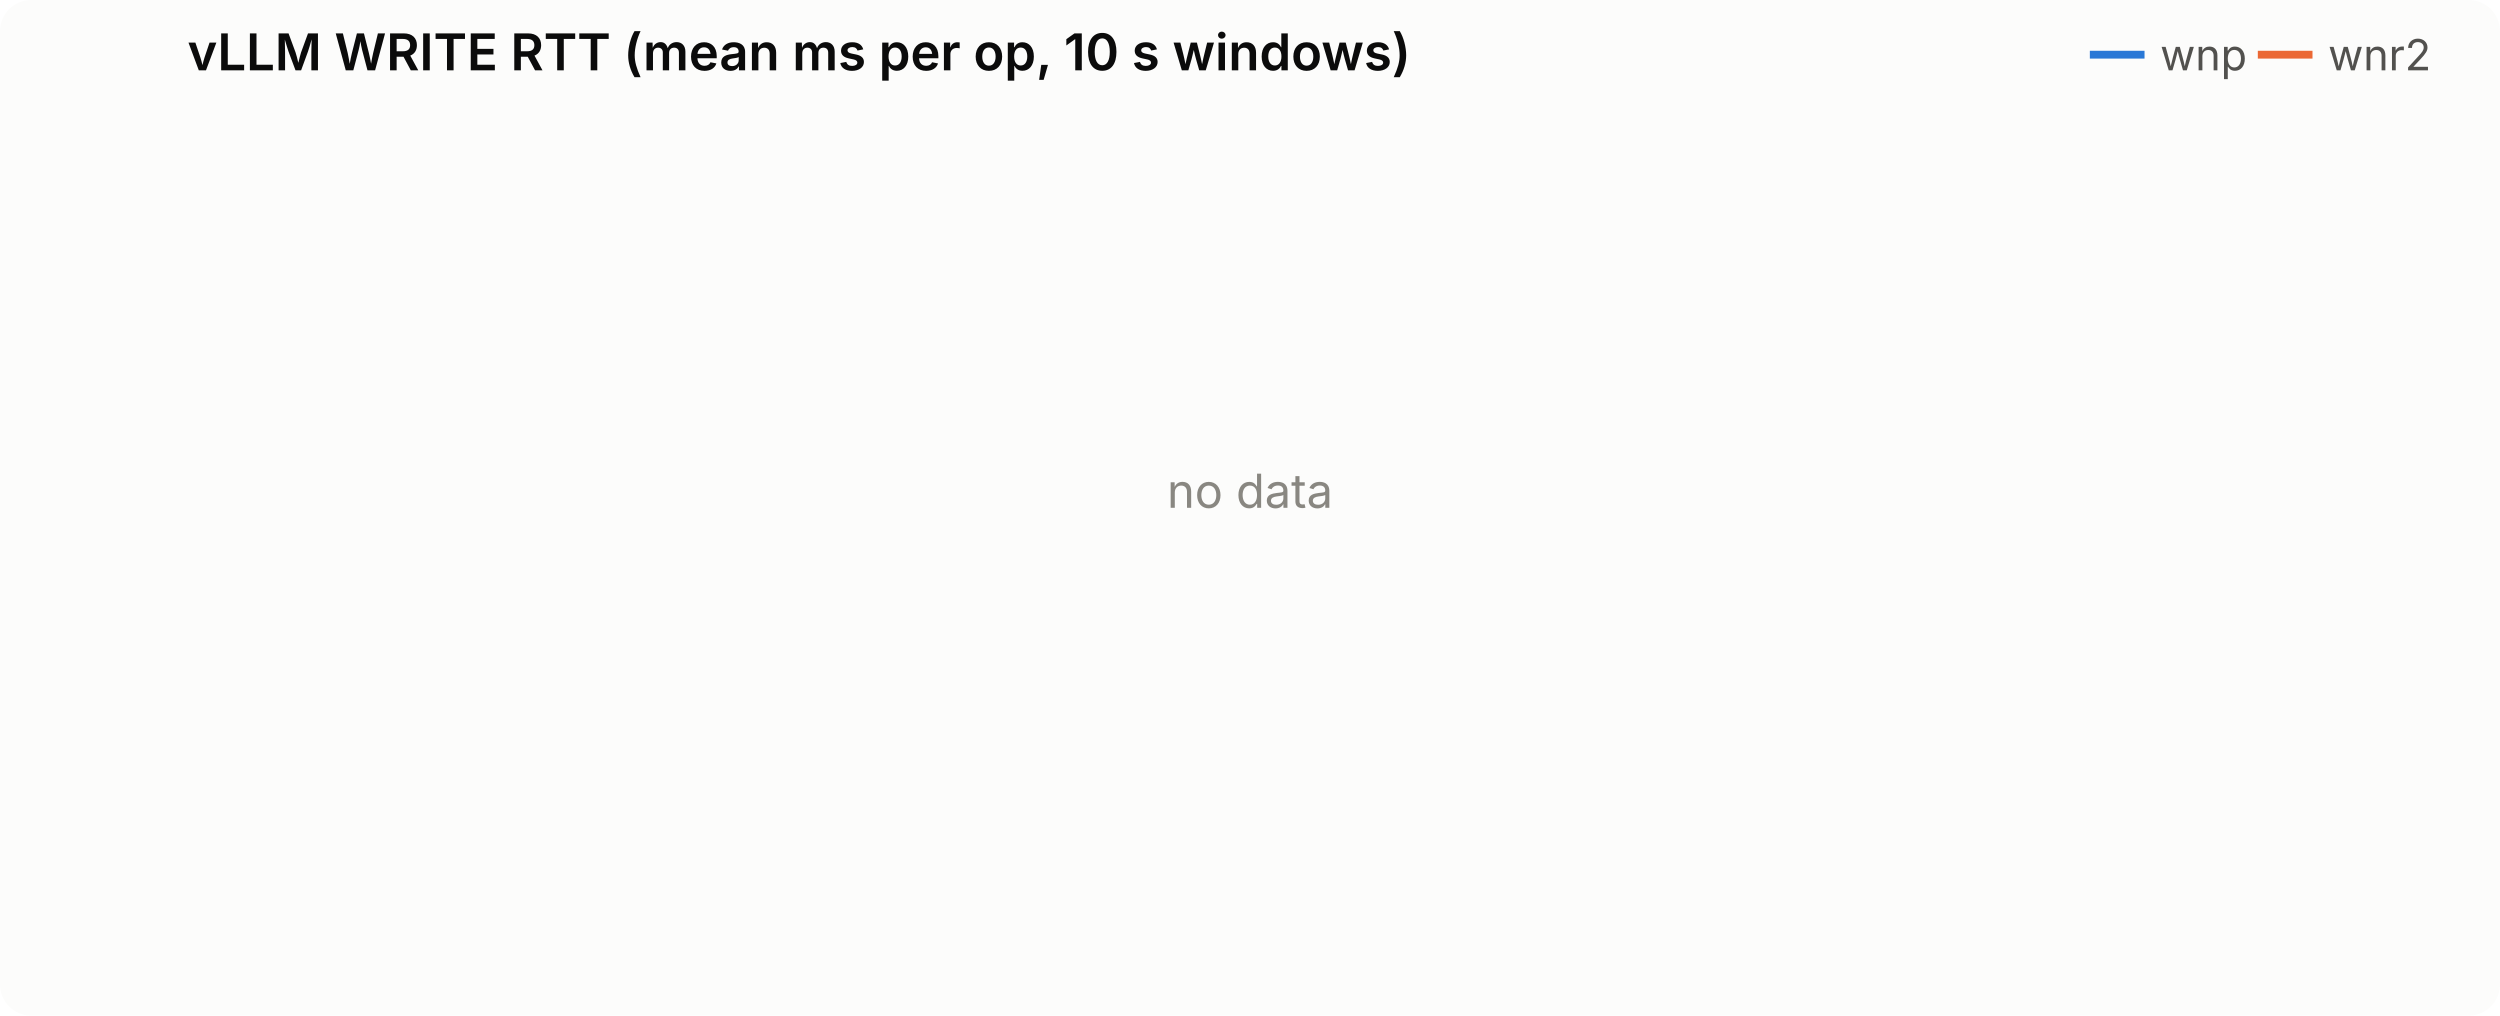
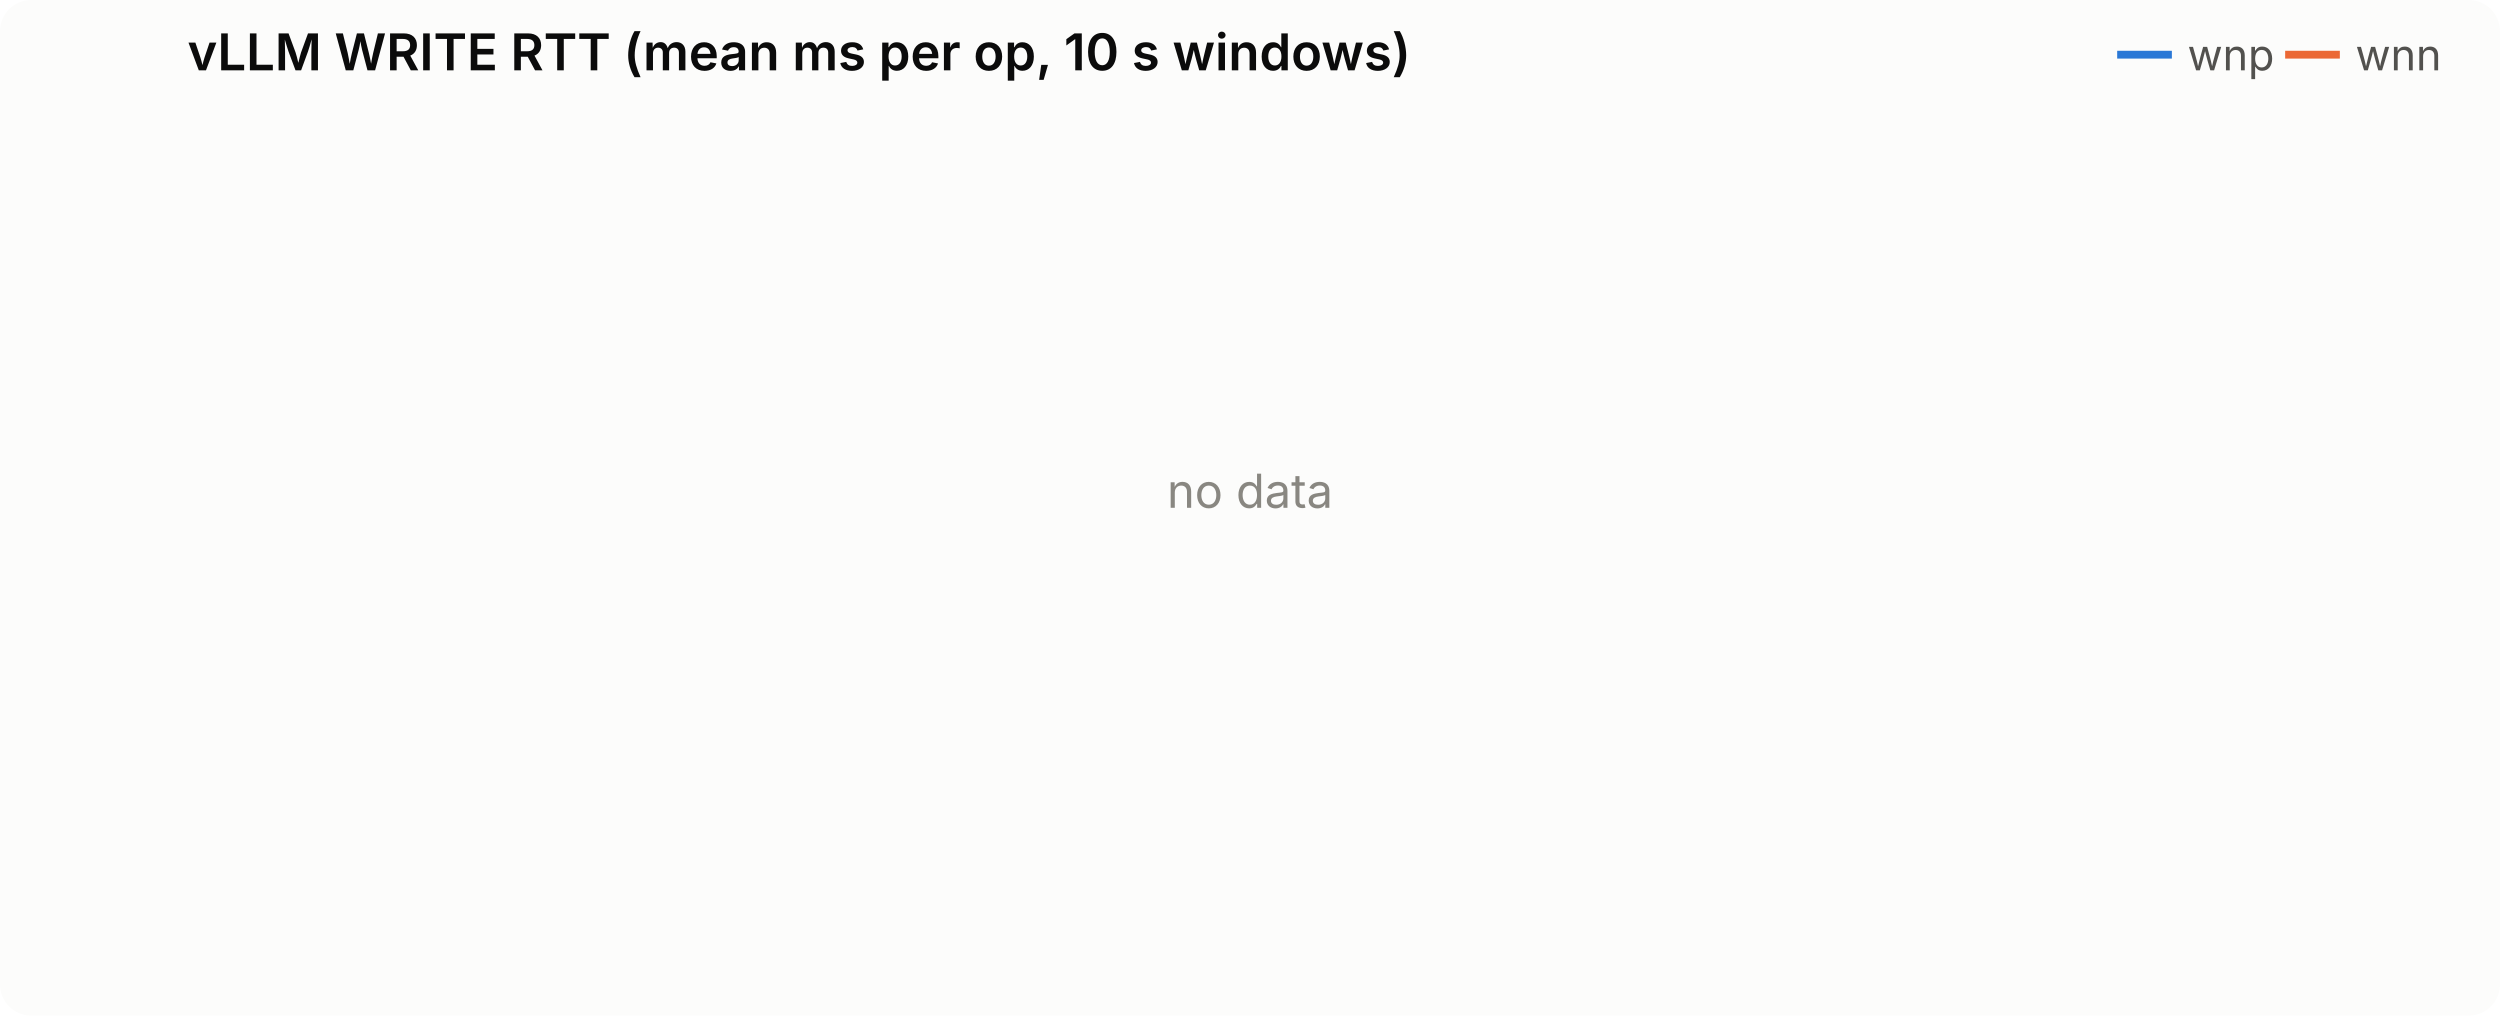
<svg xmlns="http://www.w3.org/2000/svg" viewBox="0 0 640 260" width="640" height="260" font-family="system-ui, -apple-system, Segoe UI, sans-serif" role="img" aria-label="vLLM WRITE RTT (mean ms per op, 10 s windows)">
  <rect width="640" height="260" rx="8" fill="#fcfcfb" />
  <text x="48" y="18" font-size="13" font-weight="600" fill="#0b0b0b">vLLM WRITE RTT (mean ms per op, 10 s windows)</text>
-   <line x1="578" x2="592" y1="14" y2="14" stroke="#eb6834" stroke-width="2" />
-   <text x="596" y="18" font-size="11" fill="#52514e">wnr2</text>
-   <line x1="535" x2="549" y1="14" y2="14" stroke="#2a78d6" stroke-width="2" />
-   <text x="553" y="18" font-size="11" fill="#52514e">wnp</text>
+   <line x1="585" x2="599" y1="14" y2="14" stroke="#eb6834" stroke-width="2" />
+   <text x="603" y="18" font-size="11" fill="#52514e">wnn</text>
+   <line x1="542" x2="556" y1="14" y2="14" stroke="#2a78d6" stroke-width="2" />
+   <text x="560" y="18" font-size="11" fill="#52514e">wnp</text>
  <text x="320.0" y="130.0" text-anchor="middle" font-size="12" fill="#898781">no data</text>
</svg>
